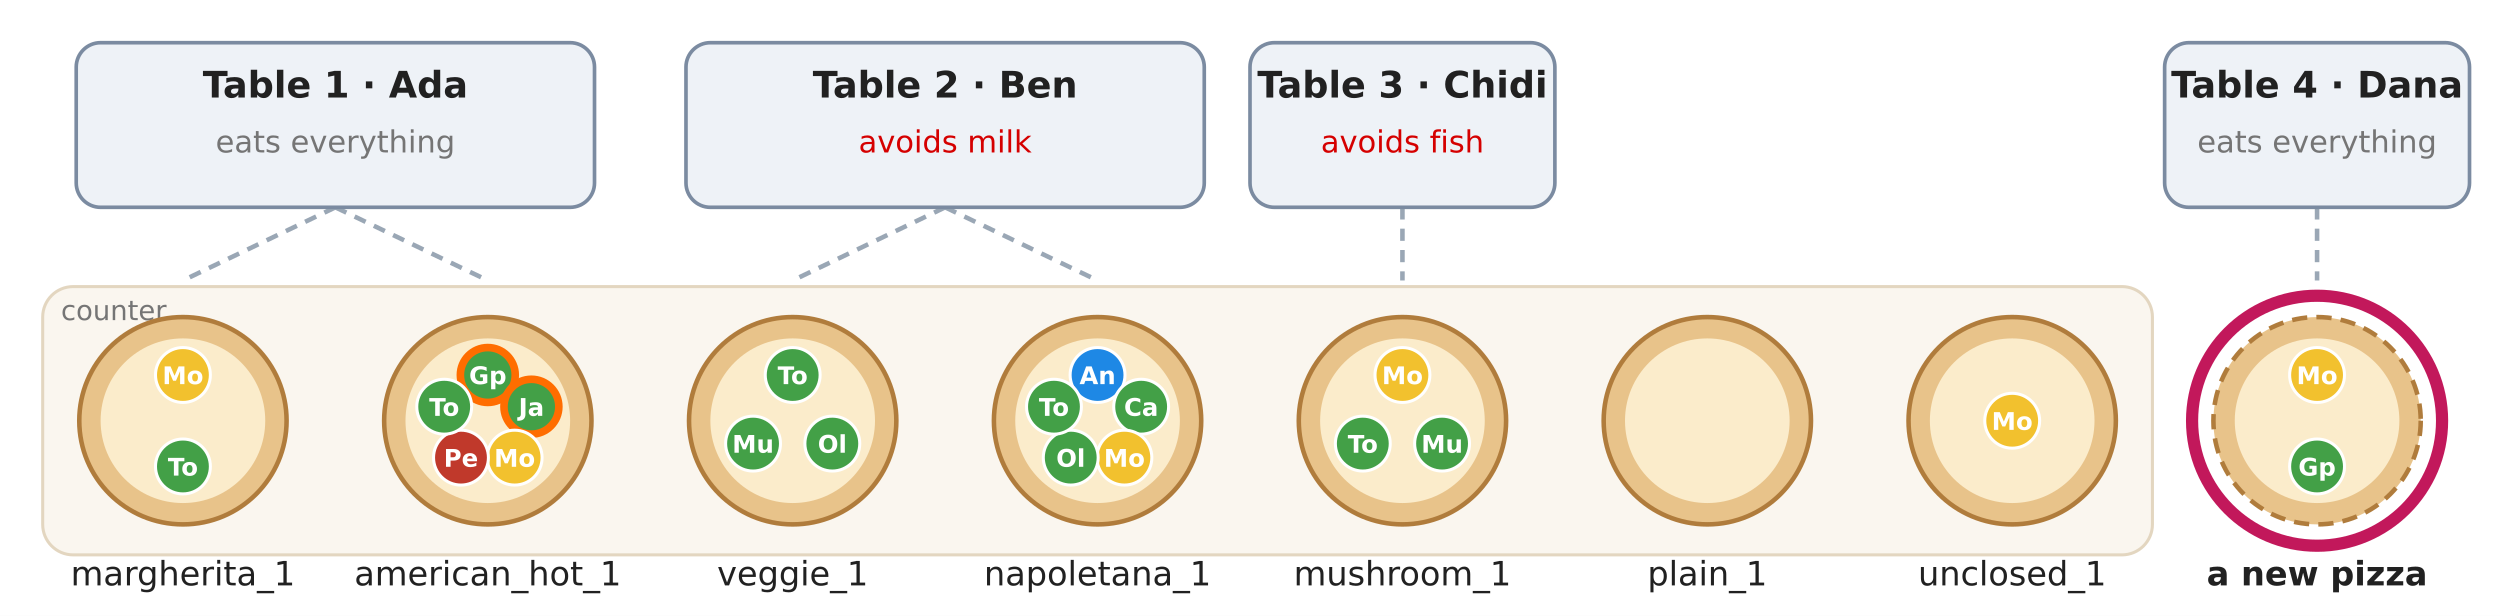
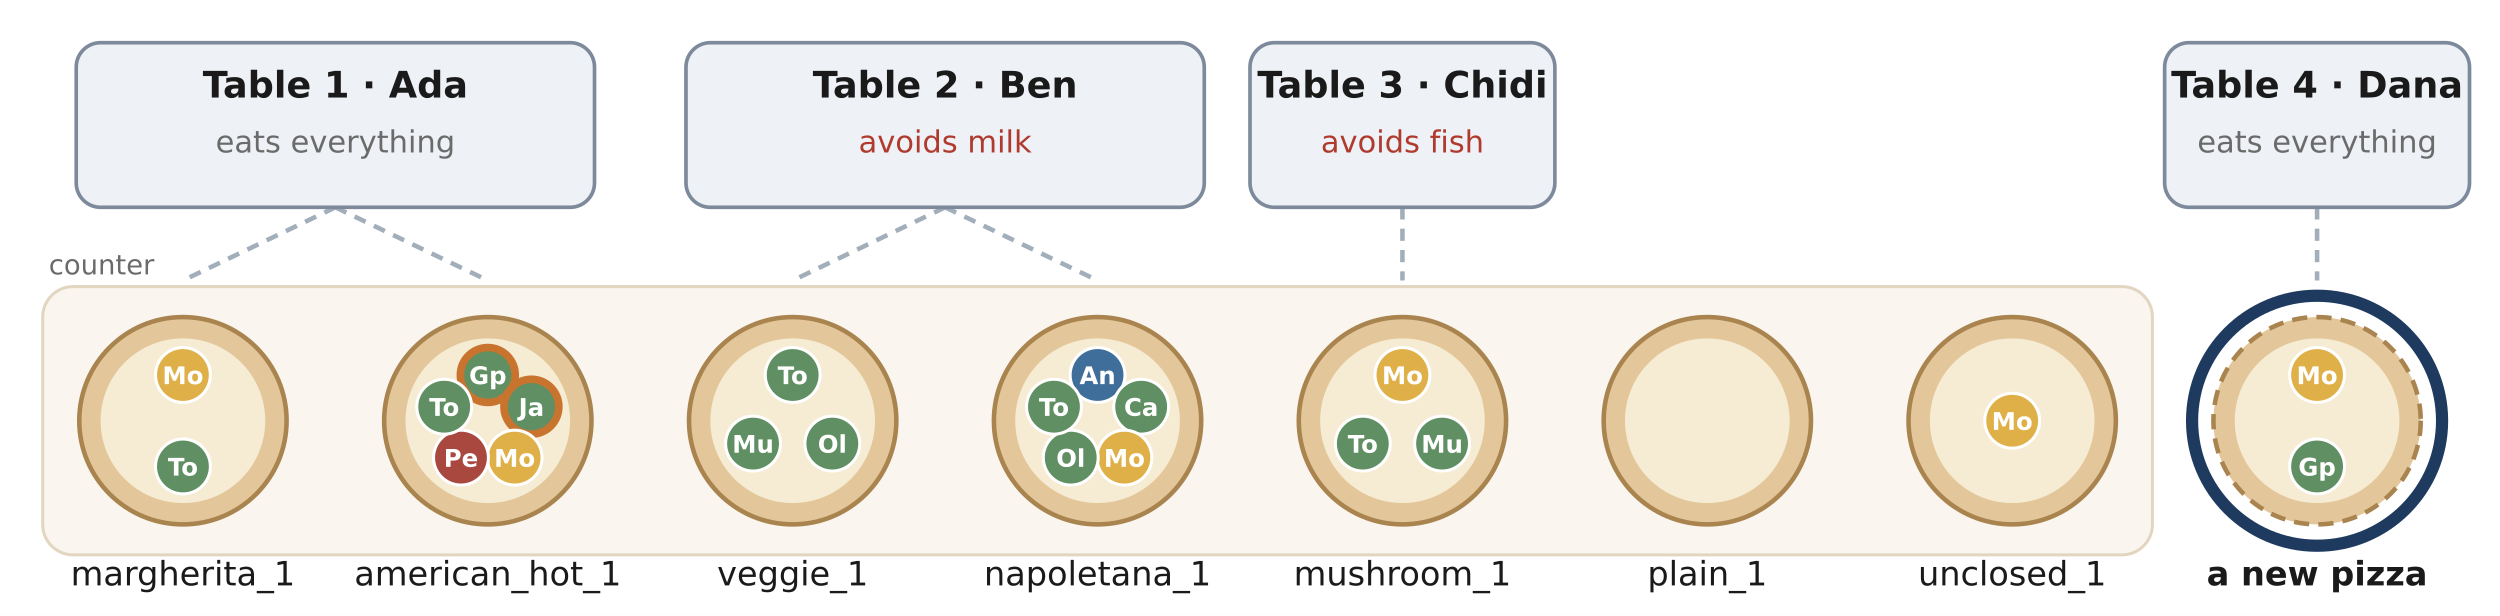
<svg xmlns="http://www.w3.org/2000/svg" viewBox="0 0 820 202" width="820" height="202" font-family="DejaVu Sans, Liberation Sans, Arial, sans-serif">
  <rect width="820" height="202" fill="white" />
-   <line x1="110.0" y1="68" x2="60" y2="92" stroke="#9aa7b5" stroke-width="1.5" stroke-dasharray="4 3" />
-   <line x1="110.0" y1="68" x2="160" y2="92" stroke="#9aa7b5" stroke-width="1.5" stroke-dasharray="4 3" />
-   <line x1="310.0" y1="68" x2="260" y2="92" stroke="#9aa7b5" stroke-width="1.5" stroke-dasharray="4 3" />
-   <line x1="310.0" y1="68" x2="360" y2="92" stroke="#9aa7b5" stroke-width="1.5" stroke-dasharray="4 3" />
-   <line x1="460.0" y1="68" x2="460" y2="92" stroke="#9aa7b5" stroke-width="1.5" stroke-dasharray="4 3" />
-   <line x1="760.0" y1="68" x2="760" y2="92" stroke="#9aa7b5" stroke-width="1.5" stroke-dasharray="4 3" />
-   <rect x="25.0" y="14" width="170" height="54" rx="8" fill="#eef2f7" stroke="#7b8ba1" stroke-width="1.2" />
-   <text x="110.0" y="32" text-anchor="middle" font-size="12" font-weight="bold" fill="#212121">Table 1 · Ada</text>
-   <text x="110.0" y="50" text-anchor="middle" font-size="10" fill="#757575">eats everything</text>
-   <rect x="225.0" y="14" width="170" height="54" rx="8" fill="#eef2f7" stroke="#7b8ba1" stroke-width="1.2" />
-   <text x="310.0" y="32" text-anchor="middle" font-size="12" font-weight="bold" fill="#212121">Table 2 · Ben</text>
-   <text x="310.0" y="50" text-anchor="middle" font-size="10" fill="#d50000">avoids milk</text>
-   <rect x="410.0" y="14" width="100" height="54" rx="8" fill="#eef2f7" stroke="#7b8ba1" stroke-width="1.2" />
-   <text x="460.0" y="32" text-anchor="middle" font-size="12" font-weight="bold" fill="#212121">Table 3 · Chidi</text>
-   <text x="460.0" y="50" text-anchor="middle" font-size="10" fill="#d50000">avoids fish</text>
-   <rect x="710.0" y="14" width="100" height="54" rx="8" fill="#eef2f7" stroke="#7b8ba1" stroke-width="1.2" />
-   <text x="760.0" y="32" text-anchor="middle" font-size="12" font-weight="bold" fill="#212121">Table 4 · Dana</text>
-   <text x="760.0" y="50" text-anchor="middle" font-size="10" fill="#757575">eats everything</text>
+   <line x1="110.0" y1="68" x2="60" y2="92" stroke="#a3aebb" stroke-width="1.5" stroke-dasharray="4 3" />
+   <line x1="110.0" y1="68" x2="160" y2="92" stroke="#a3aebb" stroke-width="1.5" stroke-dasharray="4 3" />
+   <line x1="310.0" y1="68" x2="260" y2="92" stroke="#a3aebb" stroke-width="1.5" stroke-dasharray="4 3" />
+   <line x1="310.0" y1="68" x2="360" y2="92" stroke="#a3aebb" stroke-width="1.5" stroke-dasharray="4 3" />
+   <line x1="460.0" y1="68" x2="460" y2="92" stroke="#a3aebb" stroke-width="1.5" stroke-dasharray="4 3" />
+   <line x1="760.0" y1="68" x2="760" y2="92" stroke="#a3aebb" stroke-width="1.5" stroke-dasharray="4 3" />
+   <rect x="25.0" y="14" width="170" height="54" rx="8" fill="#eef1f5" stroke="#7d8a9b" stroke-width="1.2" />
+   <text x="110.0" y="32" text-anchor="middle" font-size="12" font-weight="bold" fill="#1a1a1a">Table 1 · Ada</text>
+   <text x="110.0" y="50" text-anchor="middle" font-size="10" fill="#6b6b6b">eats everything</text>
+   <rect x="225.0" y="14" width="170" height="54" rx="8" fill="#eef1f5" stroke="#7d8a9b" stroke-width="1.2" />
+   <text x="310.0" y="32" text-anchor="middle" font-size="12" font-weight="bold" fill="#1a1a1a">Table 2 · Ben</text>
+   <text x="310.0" y="50" text-anchor="middle" font-size="10" fill="#b03a2e">avoids milk</text>
+   <rect x="410.0" y="14" width="100" height="54" rx="8" fill="#eef1f5" stroke="#7d8a9b" stroke-width="1.2" />
+   <text x="460.0" y="32" text-anchor="middle" font-size="12" font-weight="bold" fill="#1a1a1a">Table 3 · Chidi</text>
+   <text x="460.0" y="50" text-anchor="middle" font-size="10" fill="#b03a2e">avoids fish</text>
+   <rect x="710.0" y="14" width="100" height="54" rx="8" fill="#eef1f5" stroke="#7d8a9b" stroke-width="1.2" />
+   <text x="760.0" y="32" text-anchor="middle" font-size="12" font-weight="bold" fill="#1a1a1a">Table 4 · Dana</text>
+   <text x="760.0" y="50" text-anchor="middle" font-size="10" fill="#6b6b6b">eats everything</text>
  <rect x="14" y="94" width="692" height="88" rx="10" fill="#faf6ef" stroke="#e3d6c0" />
-   <text x="20" y="105" font-size="9" fill="#757575">counter</text>
-   <circle cx="60" cy="138" r="34" fill="#e8c38a" stroke="#b07c3c" stroke-width="1.5" />
-   <circle cx="60" cy="138" r="27" fill="#fbeccb" />
-   <circle cx="60.0" cy="123.0" r="9" fill="#f2c12e" stroke="white" stroke-width="1" />
+   <text x="16" y="90" font-size="9" fill="#6b6b6b">counter</text>
+   <circle cx="60" cy="138" r="34" fill="#e3c79a" stroke="#a9844f" stroke-width="1.5" />
+   <circle cx="60" cy="138" r="27" fill="#f6ebd3" />
+   <circle cx="60.0" cy="123.0" r="9" fill="#e0b048" stroke="white" stroke-width="1" />
  <text x="60.0" y="126.0" text-anchor="middle" font-size="8" font-weight="bold" fill="white">Mo</text>
-   <circle cx="60.0" cy="153.0" r="9" fill="#43a047" stroke="white" stroke-width="1" />
+   <circle cx="60.0" cy="153.0" r="9" fill="#5f8f62" stroke="white" stroke-width="1" />
  <text x="60.0" y="156.0" text-anchor="middle" font-size="8" font-weight="bold" fill="white">To</text>
-   <text x="60" y="192" text-anchor="middle" font-size="11" fill="#212121" font-weight="normal">margherita_1</text>
-   <circle cx="160" cy="138" r="34" fill="#e8c38a" stroke="#b07c3c" stroke-width="1.5" />
-   <circle cx="160" cy="138" r="27" fill="#fbeccb" />
-   <circle cx="160.0" cy="123.0" r="9" fill="#43a047" stroke="#ff6d00" stroke-width="2.5" />
+   <text x="60" y="192" text-anchor="middle" font-size="11" fill="#1a1a1a" font-weight="normal">margherita_1</text>
+   <circle cx="160" cy="138" r="34" fill="#e3c79a" stroke="#a9844f" stroke-width="1.5" />
+   <circle cx="160" cy="138" r="27" fill="#f6ebd3" />
+   <circle cx="160.0" cy="123.0" r="9" fill="#5f8f62" stroke="#c8742e" stroke-width="2.5" />
  <text x="160.0" y="126.0" text-anchor="middle" font-size="8" font-weight="bold" fill="white">Gp</text>
-   <circle cx="174.3" cy="133.4" r="9" fill="#43a047" stroke="#ff6d00" stroke-width="2.5" />
+   <circle cx="174.3" cy="133.4" r="9" fill="#5f8f62" stroke="#c8742e" stroke-width="2.5" />
  <text x="174.3" y="136.4" text-anchor="middle" font-size="8" font-weight="bold" fill="white">Ja</text>
-   <circle cx="168.8" cy="150.1" r="9" fill="#f2c12e" stroke="white" stroke-width="1" />
+   <circle cx="168.8" cy="150.1" r="9" fill="#e0b048" stroke="white" stroke-width="1" />
  <text x="168.8" y="153.1" text-anchor="middle" font-size="8" font-weight="bold" fill="white">Mo</text>
-   <circle cx="151.2" cy="150.1" r="9" fill="#c0392b" stroke="white" stroke-width="1" />
+   <circle cx="151.2" cy="150.1" r="9" fill="#a8483e" stroke="white" stroke-width="1" />
  <text x="151.2" y="153.1" text-anchor="middle" font-size="8" font-weight="bold" fill="white">Pe</text>
-   <circle cx="145.7" cy="133.4" r="9" fill="#43a047" stroke="white" stroke-width="1" />
+   <circle cx="145.7" cy="133.4" r="9" fill="#5f8f62" stroke="white" stroke-width="1" />
  <text x="145.7" y="136.4" text-anchor="middle" font-size="8" font-weight="bold" fill="white">To</text>
-   <text x="160" y="192" text-anchor="middle" font-size="11" fill="#212121" font-weight="normal">american_hot_1</text>
-   <circle cx="260" cy="138" r="34" fill="#e8c38a" stroke="#b07c3c" stroke-width="1.5" />
-   <circle cx="260" cy="138" r="27" fill="#fbeccb" />
-   <circle cx="260.0" cy="123.0" r="9" fill="#43a047" stroke="white" stroke-width="1" />
+   <text x="160" y="192" text-anchor="middle" font-size="11" fill="#1a1a1a" font-weight="normal">american_hot_1</text>
+   <circle cx="260" cy="138" r="34" fill="#e3c79a" stroke="#a9844f" stroke-width="1.5" />
+   <circle cx="260" cy="138" r="27" fill="#f6ebd3" />
+   <circle cx="260.0" cy="123.0" r="9" fill="#5f8f62" stroke="white" stroke-width="1" />
  <text x="260.0" y="126.0" text-anchor="middle" font-size="8" font-weight="bold" fill="white">To</text>
-   <circle cx="273.0" cy="145.5" r="9" fill="#43a047" stroke="white" stroke-width="1" />
+   <circle cx="273.0" cy="145.5" r="9" fill="#5f8f62" stroke="white" stroke-width="1" />
  <text x="273.0" y="148.5" text-anchor="middle" font-size="8" font-weight="bold" fill="white">Ol</text>
-   <circle cx="247.0" cy="145.5" r="9" fill="#43a047" stroke="white" stroke-width="1" />
+   <circle cx="247.0" cy="145.5" r="9" fill="#5f8f62" stroke="white" stroke-width="1" />
  <text x="247.0" y="148.5" text-anchor="middle" font-size="8" font-weight="bold" fill="white">Mu</text>
-   <text x="260" y="192" text-anchor="middle" font-size="11" fill="#212121" font-weight="normal">veggie_1</text>
-   <circle cx="360" cy="138" r="34" fill="#e8c38a" stroke="#b07c3c" stroke-width="1.5" />
-   <circle cx="360" cy="138" r="27" fill="#fbeccb" />
-   <circle cx="360.0" cy="123.0" r="9" fill="#1e88e5" stroke="white" stroke-width="1" />
+   <text x="260" y="192" text-anchor="middle" font-size="11" fill="#1a1a1a" font-weight="normal">veggie_1</text>
+   <circle cx="360" cy="138" r="34" fill="#e3c79a" stroke="#a9844f" stroke-width="1.5" />
+   <circle cx="360" cy="138" r="27" fill="#f6ebd3" />
+   <circle cx="360.0" cy="123.0" r="9" fill="#3f6e9a" stroke="white" stroke-width="1" />
  <text x="360.0" y="126.0" text-anchor="middle" font-size="8" font-weight="bold" fill="white">An</text>
-   <circle cx="374.3" cy="133.4" r="9" fill="#43a047" stroke="white" stroke-width="1" />
+   <circle cx="374.3" cy="133.4" r="9" fill="#5f8f62" stroke="white" stroke-width="1" />
  <text x="374.3" y="136.4" text-anchor="middle" font-size="8" font-weight="bold" fill="white">Ca</text>
-   <circle cx="368.8" cy="150.1" r="9" fill="#f2c12e" stroke="white" stroke-width="1" />
+   <circle cx="368.8" cy="150.1" r="9" fill="#e0b048" stroke="white" stroke-width="1" />
  <text x="368.8" y="153.1" text-anchor="middle" font-size="8" font-weight="bold" fill="white">Mo</text>
-   <circle cx="351.2" cy="150.1" r="9" fill="#43a047" stroke="white" stroke-width="1" />
+   <circle cx="351.2" cy="150.1" r="9" fill="#5f8f62" stroke="white" stroke-width="1" />
  <text x="351.2" y="153.1" text-anchor="middle" font-size="8" font-weight="bold" fill="white">Ol</text>
-   <circle cx="345.7" cy="133.4" r="9" fill="#43a047" stroke="white" stroke-width="1" />
+   <circle cx="345.7" cy="133.4" r="9" fill="#5f8f62" stroke="white" stroke-width="1" />
  <text x="345.7" y="136.4" text-anchor="middle" font-size="8" font-weight="bold" fill="white">To</text>
-   <text x="360" y="192" text-anchor="middle" font-size="11" fill="#212121" font-weight="normal">napoletana_1</text>
-   <circle cx="460" cy="138" r="34" fill="#e8c38a" stroke="#b07c3c" stroke-width="1.5" />
-   <circle cx="460" cy="138" r="27" fill="#fbeccb" />
-   <circle cx="460.0" cy="123.0" r="9" fill="#f2c12e" stroke="white" stroke-width="1" />
+   <text x="360" y="192" text-anchor="middle" font-size="11" fill="#1a1a1a" font-weight="normal">napoletana_1</text>
+   <circle cx="460" cy="138" r="34" fill="#e3c79a" stroke="#a9844f" stroke-width="1.5" />
+   <circle cx="460" cy="138" r="27" fill="#f6ebd3" />
+   <circle cx="460.0" cy="123.0" r="9" fill="#e0b048" stroke="white" stroke-width="1" />
  <text x="460.0" y="126.0" text-anchor="middle" font-size="8" font-weight="bold" fill="white">Mo</text>
-   <circle cx="473.0" cy="145.5" r="9" fill="#43a047" stroke="white" stroke-width="1" />
+   <circle cx="473.0" cy="145.5" r="9" fill="#5f8f62" stroke="white" stroke-width="1" />
  <text x="473.0" y="148.5" text-anchor="middle" font-size="8" font-weight="bold" fill="white">Mu</text>
-   <circle cx="447.0" cy="145.5" r="9" fill="#43a047" stroke="white" stroke-width="1" />
+   <circle cx="447.0" cy="145.5" r="9" fill="#5f8f62" stroke="white" stroke-width="1" />
  <text x="447.0" y="148.5" text-anchor="middle" font-size="8" font-weight="bold" fill="white">To</text>
-   <text x="460" y="192" text-anchor="middle" font-size="11" fill="#212121" font-weight="normal">mushroom_1</text>
-   <circle cx="560" cy="138" r="34" fill="#e8c38a" stroke="#b07c3c" stroke-width="1.5" />
-   <circle cx="560" cy="138" r="27" fill="#fbeccb" />
-   <text x="560" y="192" text-anchor="middle" font-size="11" fill="#212121" font-weight="normal">plain_1</text>
-   <circle cx="660" cy="138" r="34" fill="#e8c38a" stroke="#b07c3c" stroke-width="1.5" />
-   <circle cx="660" cy="138" r="27" fill="#fbeccb" />
-   <circle cx="660.0" cy="138.0" r="9" fill="#f2c12e" stroke="white" stroke-width="1" />
+   <text x="460" y="192" text-anchor="middle" font-size="11" fill="#1a1a1a" font-weight="normal">mushroom_1</text>
+   <circle cx="560" cy="138" r="34" fill="#e3c79a" stroke="#a9844f" stroke-width="1.5" />
+   <circle cx="560" cy="138" r="27" fill="#f6ebd3" />
+   <text x="560" y="192" text-anchor="middle" font-size="11" fill="#1a1a1a" font-weight="normal">plain_1</text>
+   <circle cx="660" cy="138" r="34" fill="#e3c79a" stroke="#a9844f" stroke-width="1.5" />
+   <circle cx="660" cy="138" r="27" fill="#f6ebd3" />
+   <circle cx="660.0" cy="138.0" r="9" fill="#e0b048" stroke="white" stroke-width="1" />
  <text x="660.0" y="141.0" text-anchor="middle" font-size="8" font-weight="bold" fill="white">Mo</text>
-   <text x="660" y="192" text-anchor="middle" font-size="11" fill="#212121" font-weight="normal">unclosed_1</text>
-   <circle cx="760" cy="138" r="34" fill="#e8c38a" stroke="#b07c3c" stroke-width="1.5" stroke-dasharray="5 3" />
-   <circle cx="760" cy="138" r="27" fill="#fbeccb" />
-   <circle cx="760.0" cy="123.0" r="9" fill="#f2c12e" stroke="white" stroke-width="1" />
+   <text x="660" y="192" text-anchor="middle" font-size="11" fill="#1a1a1a" font-weight="normal">unclosed_1</text>
+   <circle cx="760" cy="138" r="34" fill="#e3c79a" stroke="#a9844f" stroke-width="1.5" stroke-dasharray="5 3" />
+   <circle cx="760" cy="138" r="27" fill="#f6ebd3" />
+   <circle cx="760.0" cy="123.0" r="9" fill="#e0b048" stroke="white" stroke-width="1" />
  <text x="760.0" y="126.0" text-anchor="middle" font-size="8" font-weight="bold" fill="white">Mo</text>
-   <circle cx="760.0" cy="153.0" r="9" fill="#43a047" stroke="white" stroke-width="1" />
+   <circle cx="760.0" cy="153.0" r="9" fill="#5f8f62" stroke="white" stroke-width="1" />
  <text x="760.0" y="156.0" text-anchor="middle" font-size="8" font-weight="bold" fill="white">Gp</text>
-   <circle cx="760" cy="138" r="41" fill="none" stroke="#c2185b" stroke-width="4" />
-   <text x="760" y="192" text-anchor="middle" font-size="11" fill="#212121" font-weight="bold">a new pizza</text>
+   <circle cx="760" cy="138" r="41" fill="none" stroke="#1f3a5f" stroke-width="4" />
+   <text x="760" y="192" text-anchor="middle" font-size="11" fill="#1a1a1a" font-weight="bold">a new pizza</text>
</svg>
